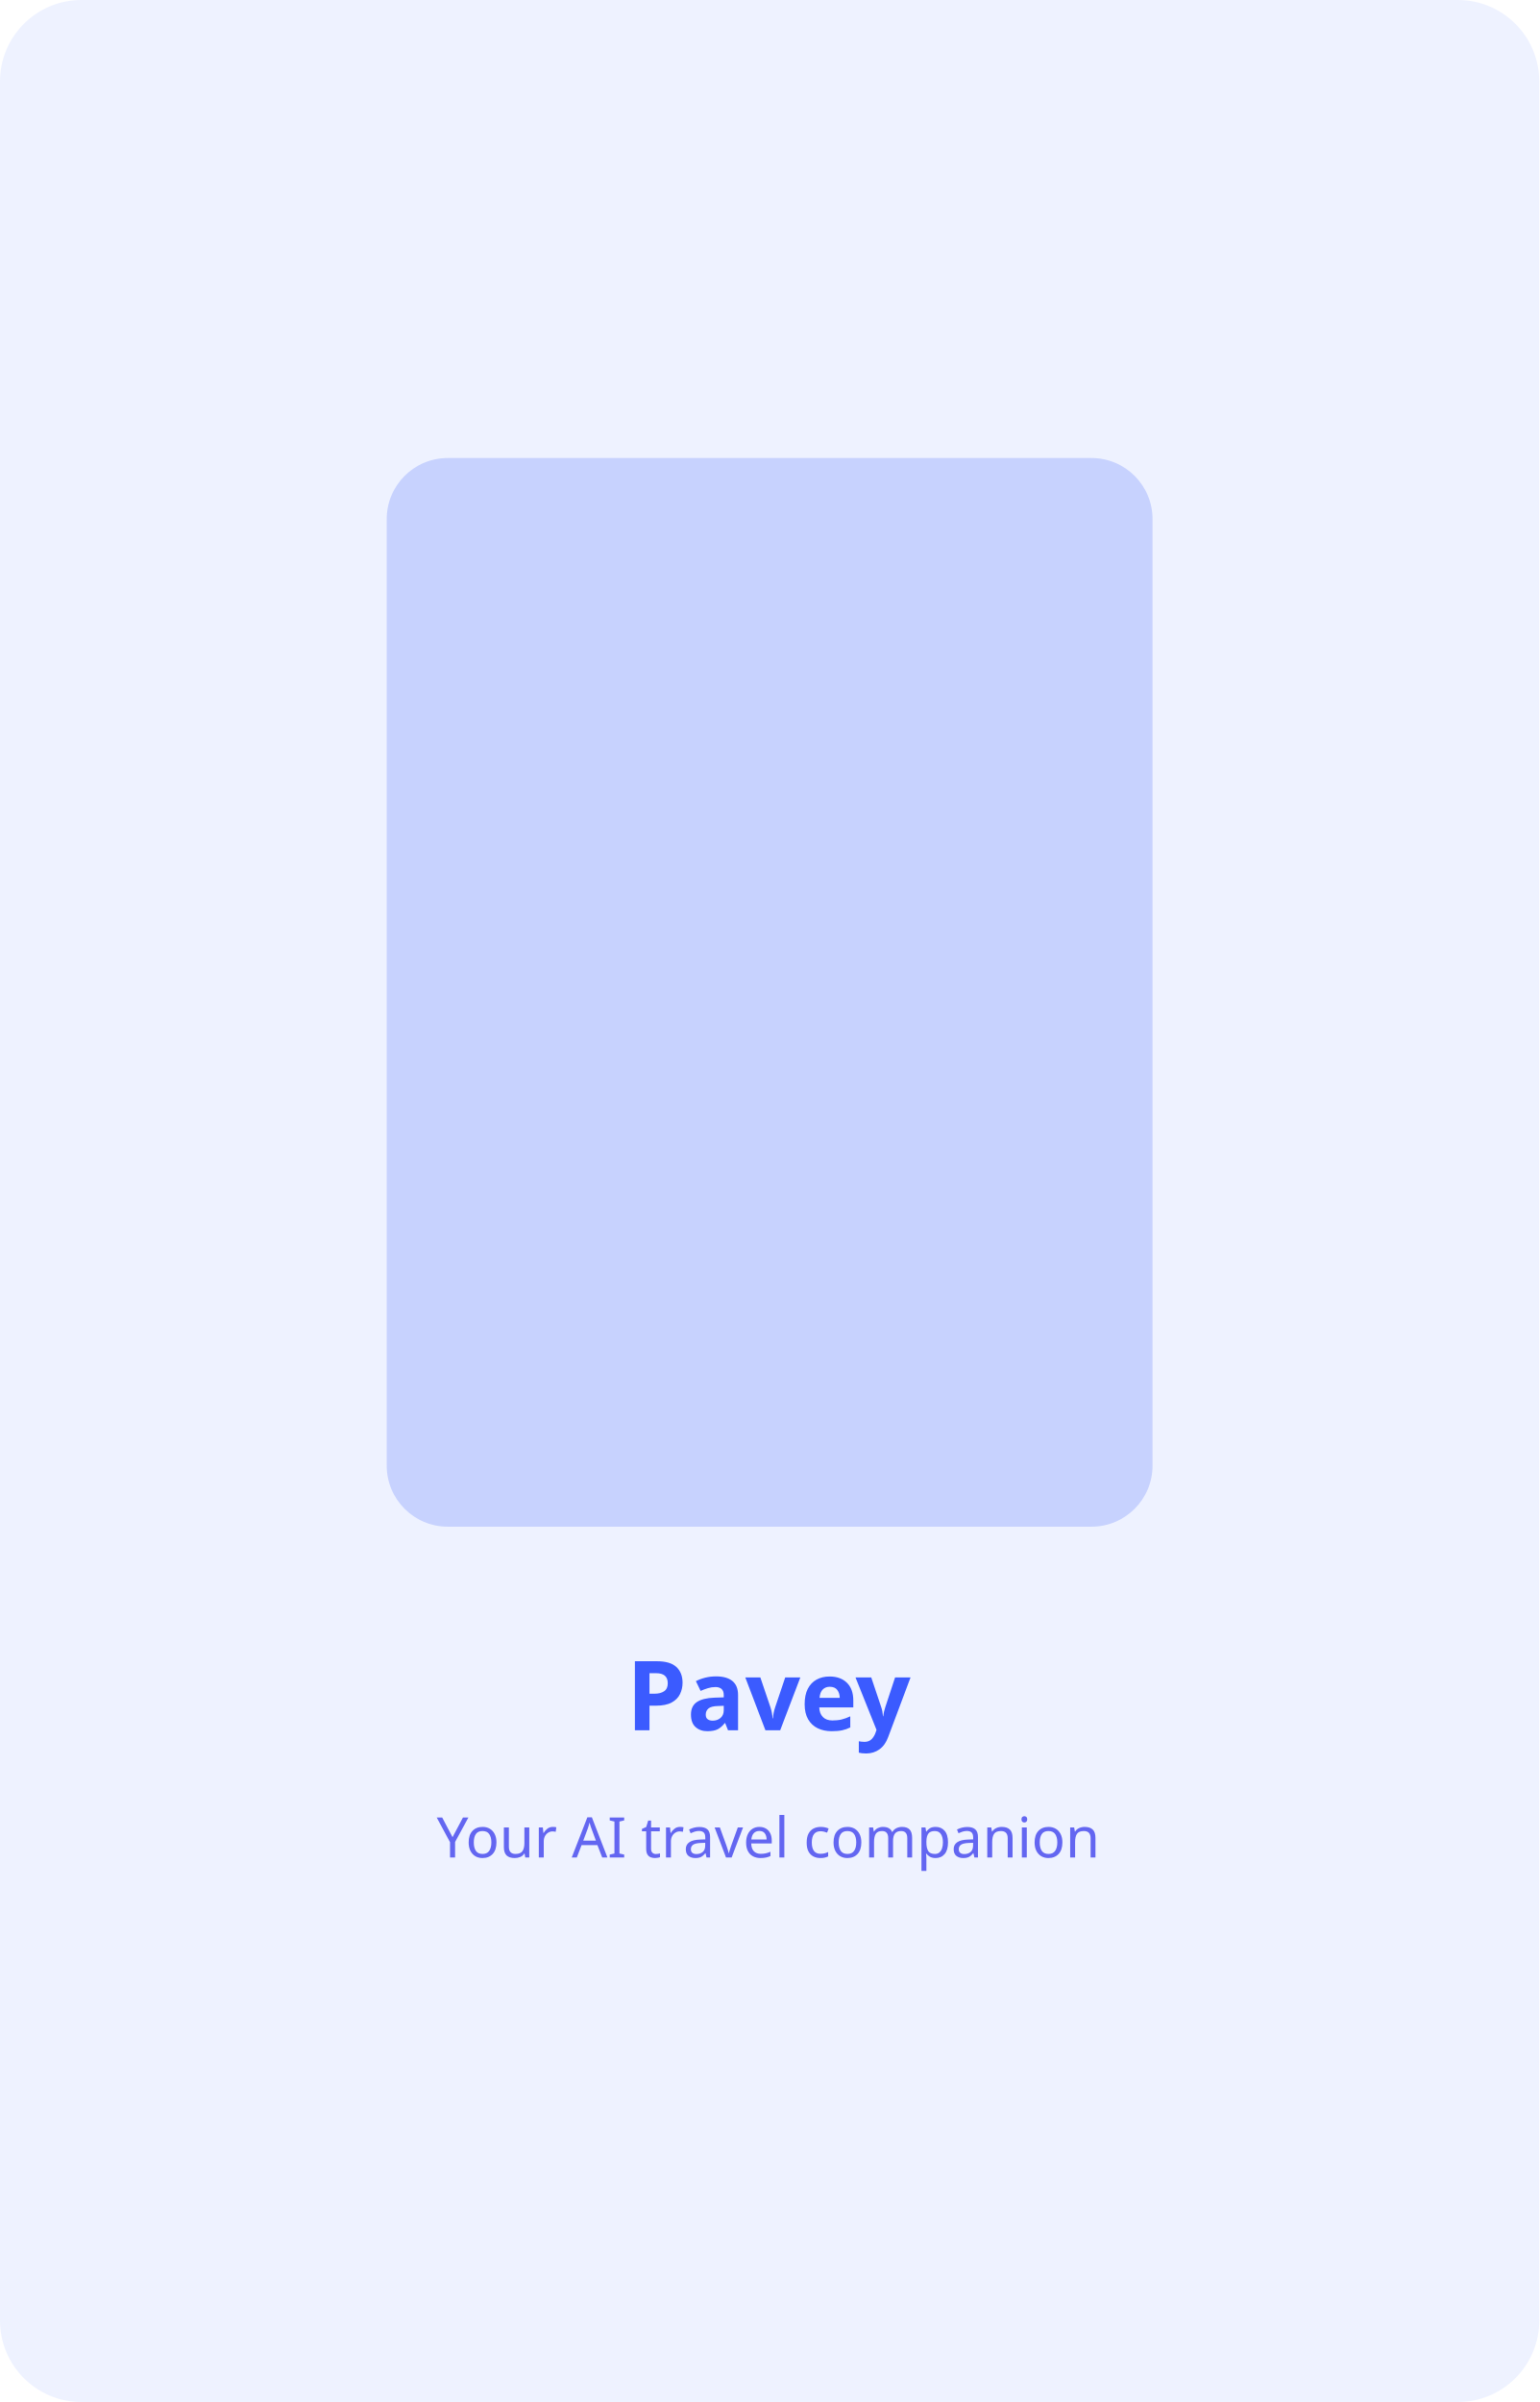
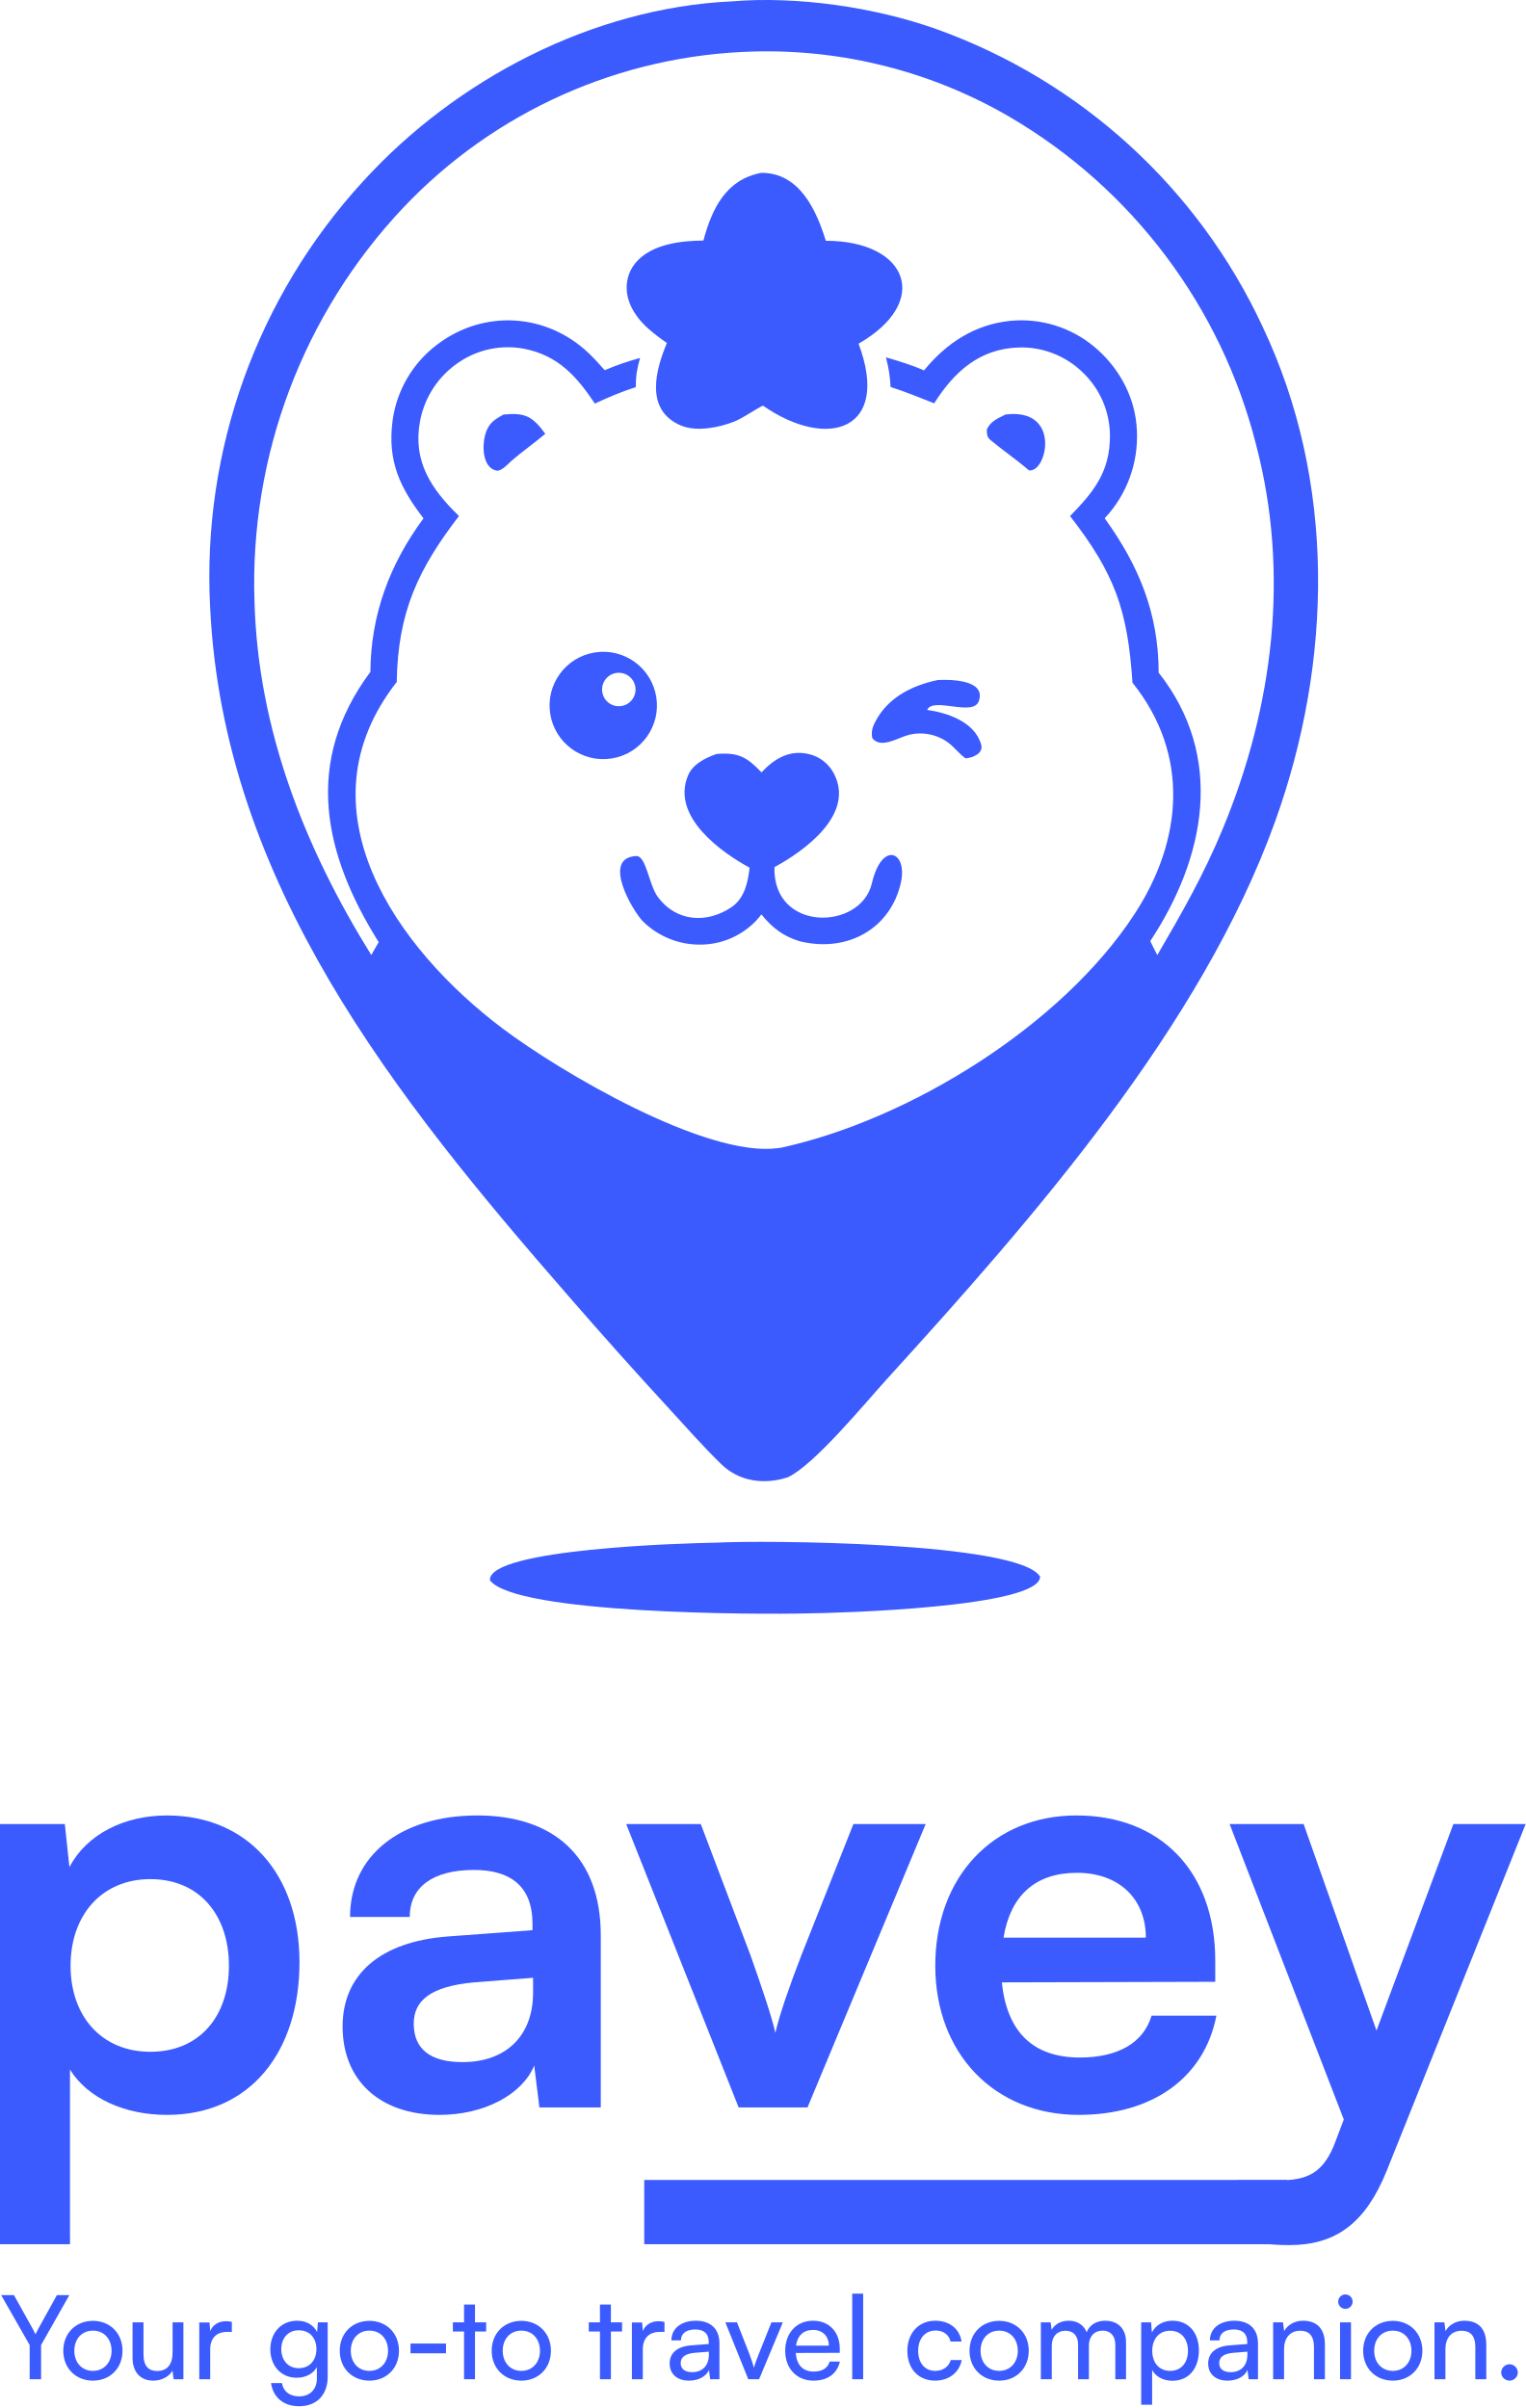
- <svg xmlns="http://www.w3.org/2000/svg" viewBox="0 0 605 944" width="605" height="944">
-   <rect width="605" height="944" fill="#EEF2FF" rx="32" />
-   <rect x="152" y="180" width="301" height="420" rx="24" fill="#C7D2FE" />
-   <text x="302" y="680" text-anchor="middle" font-family="system-ui,sans-serif" font-size="38" font-weight="700" fill="#3B5BFF">Pavey</text>
-   <text x="302" y="730" text-anchor="middle" font-family="system-ui,sans-serif" font-size="22" fill="#6366F1">Your AI travel companion</text>
+ <svg xmlns="http://www.w3.org/2000/svg" width="605" height="955" viewBox="0 0 605 955" fill="none">
+   <path d="M11.766 930.033L0.461 910.239H5.537L12.965 923.574C13.427 924.358 13.704 925.004 14.073 925.788C14.488 924.958 14.58 924.681 15.18 923.574L22.562 910.239H27.499L16.287 930.033V943.598H11.766V930.033ZM25.091 932.294C25.091 925.327 30.074 920.436 36.857 920.436C43.593 920.436 48.576 925.327 48.576 932.294C48.576 939.261 43.593 944.152 36.857 944.152C30.074 944.152 25.091 939.261 25.091 932.294ZM29.475 932.294C29.475 937 32.474 940.276 36.857 940.276C41.194 940.276 44.239 937 44.239 932.294C44.239 927.588 41.194 924.312 36.857 924.312C32.474 924.312 29.475 927.588 29.475 932.294ZM68.432 921.036H72.723V943.598H68.847L68.386 940.184C67.094 942.537 64.095 944.152 60.773 944.152C55.513 944.152 52.56 940.599 52.56 935.062V921.036H56.897V933.632C56.897 938.477 58.973 940.322 62.295 940.322C66.263 940.322 68.432 937.785 68.432 932.94V921.036ZM91.935 920.851V924.819H89.997C85.891 924.819 83.353 927.311 83.353 931.648V943.598H79.016V921.082H83.076L83.353 924.496C84.276 922.143 86.536 920.575 89.628 920.575C90.412 920.575 91.058 920.667 91.935 920.851ZM107.189 931.74C107.189 925.373 111.295 920.39 117.847 920.39C121.492 920.39 124.306 922.051 125.737 924.866L126.06 921.036H129.936V942.675C129.936 949.781 125.552 954.303 118.631 954.303C112.495 954.303 108.296 950.842 107.465 945.121H111.803C112.356 948.443 114.848 950.381 118.631 950.381C122.876 950.381 125.645 947.612 125.645 943.321V938.8C124.168 941.43 121.215 942.998 117.662 942.998C111.249 942.998 107.189 938.062 107.189 931.74ZM111.526 931.648C111.526 935.893 114.156 939.215 118.401 939.215C122.784 939.215 125.46 936.077 125.46 931.648C125.46 927.311 122.876 924.173 118.447 924.173C114.11 924.173 111.526 927.496 111.526 931.648ZM134.718 932.294C134.718 925.327 139.701 920.436 146.484 920.436C153.22 920.436 158.203 925.327 158.203 932.294C158.203 939.261 153.22 944.152 146.484 944.152C139.701 944.152 134.718 939.261 134.718 932.294ZM139.101 932.294C139.101 937 142.101 940.276 146.484 940.276C150.821 940.276 153.866 937 153.866 932.294C153.866 927.588 150.821 924.312 146.484 924.312C142.101 924.312 139.101 927.588 139.101 932.294ZM162.774 933.309V929.433H176.846V933.309H162.774ZM188.341 943.598H184.004V924.681H179.575V921.036H184.004V913.977H188.341V921.036H192.771V924.681H188.341V943.598ZM194.961 932.294C194.961 925.327 199.944 920.436 206.727 920.436C213.463 920.436 218.446 925.327 218.446 932.294C218.446 939.261 213.463 944.152 206.727 944.152C199.944 944.152 194.961 939.261 194.961 932.294ZM199.344 932.294C199.344 937 202.343 940.276 206.727 940.276C211.064 940.276 214.109 937 214.109 932.294C214.109 927.588 211.064 924.312 206.727 924.312C202.343 924.312 199.344 927.588 199.344 932.294ZM242.231 943.598H237.894V924.681H233.464V921.036H237.894V913.977H242.231V921.036H246.66V924.681H242.231V943.598ZM263.472 920.851V924.819H261.534C257.427 924.819 254.89 927.311 254.89 931.648V943.598H250.553V921.082H254.613L254.89 924.496C255.813 922.143 258.073 920.575 261.165 920.575C261.949 920.575 262.595 920.667 263.472 920.851ZM273.236 944.152C268.392 944.152 265.531 941.43 265.531 937.323C265.531 933.171 268.622 930.587 273.928 930.172L281.034 929.618V928.972C281.034 925.189 278.773 923.85 275.728 923.85C272.083 923.85 270.007 925.465 270.007 928.188H266.223C266.223 923.481 270.099 920.39 275.912 920.39C281.495 920.39 285.279 923.343 285.279 929.433V943.598H281.588L281.126 939.953C279.973 942.537 276.881 944.152 273.236 944.152ZM274.482 940.784C278.589 940.784 281.08 938.108 281.08 933.863V932.663L275.313 933.125C271.483 933.494 269.914 934.97 269.914 937.185C269.914 939.584 271.668 940.784 274.482 940.784ZM296.705 943.598L287.616 921.036H292.23L297.167 933.632C297.951 935.755 298.597 937.646 298.966 939.03C299.335 937.554 300.073 935.616 300.858 933.632L305.887 921.036H310.409L300.996 943.598H296.705ZM322.559 944.152C315.915 944.152 311.347 939.353 311.347 932.34C311.347 925.281 315.822 920.39 322.374 920.39C328.788 920.39 332.986 924.819 332.986 931.51V933.125L315.545 933.171C315.868 937.923 318.36 940.553 322.651 940.553C326.019 940.553 328.234 939.169 328.972 936.585H333.032C331.925 941.43 328.142 944.152 322.559 944.152ZM322.374 924.035C318.591 924.035 316.191 926.296 315.638 930.264H328.649C328.649 926.527 326.204 924.035 322.374 924.035ZM342.26 943.598H337.923V909.639H342.26V943.598ZM359.784 932.34C359.784 925.281 364.26 920.39 370.858 920.39C376.533 920.39 380.501 923.62 381.285 928.649H376.948C376.21 925.788 373.903 924.266 370.996 924.266C366.89 924.266 364.075 927.403 364.075 932.294C364.075 937.139 366.705 940.276 370.812 940.276C373.903 940.276 376.21 938.661 376.994 935.985H381.332C380.455 940.876 376.256 944.152 370.812 944.152C364.168 944.152 359.784 939.446 359.784 932.34ZM384.431 932.294C384.431 925.327 389.414 920.436 396.197 920.436C402.933 920.436 407.916 925.327 407.916 932.294C407.916 939.261 402.933 944.152 396.197 944.152C389.414 944.152 384.431 939.261 384.431 932.294ZM388.815 932.294C388.815 937 391.814 940.276 396.197 940.276C400.534 940.276 403.579 937 403.579 932.294C403.579 927.588 400.534 924.312 396.197 924.312C391.814 924.312 388.815 927.588 388.815 932.294ZM417.055 943.598H412.717V921.036H416.593L417.008 923.989C418.162 921.866 420.561 920.39 423.745 920.39C427.251 920.39 429.743 922.143 430.896 924.958C431.958 922.143 434.68 920.39 438.187 920.39C443.354 920.39 446.492 923.62 446.492 928.834V943.598H442.247V929.895C442.247 926.342 440.263 924.312 437.218 924.312C433.942 924.312 431.773 926.619 431.773 930.218V943.598H427.482V929.849C427.482 926.296 425.544 924.358 422.499 924.358C419.223 924.358 417.055 926.619 417.055 930.218V943.598ZM452.504 953.703V921.036H456.426L456.749 925.096C458.271 922.005 461.317 920.39 464.915 920.39C471.375 920.39 475.389 925.235 475.389 932.156C475.389 939.03 471.606 944.198 464.915 944.198C461.317 944.198 458.317 942.675 456.841 939.907V953.703H452.504ZM456.887 932.34C456.887 936.954 459.563 940.276 463.993 940.276C468.422 940.276 471.052 936.954 471.052 932.34C471.052 927.68 468.422 924.358 463.993 924.358C459.563 924.358 456.887 927.634 456.887 932.34ZM486.768 944.152C481.923 944.152 479.062 941.43 479.062 937.323C479.062 933.171 482.154 930.587 487.46 930.172L494.565 929.618V928.972C494.565 925.189 492.304 923.85 489.259 923.85C485.614 923.85 483.538 925.465 483.538 928.188H479.754C479.754 923.481 483.63 920.39 489.444 920.39C495.027 920.39 498.81 923.343 498.81 929.433V943.598H495.119L494.658 939.953C493.504 942.537 490.413 944.152 486.768 944.152ZM488.013 940.784C492.12 940.784 494.611 938.108 494.611 933.863V932.663L488.844 933.125C485.014 933.494 483.446 934.97 483.446 937.185C483.446 939.584 485.199 940.784 488.013 940.784ZM509.154 943.598H504.817V921.036H508.738L509.2 924.496C510.63 921.913 513.491 920.39 516.674 920.39C522.626 920.39 525.349 924.035 525.349 929.802V943.598H521.012V930.771C521.012 926.204 518.889 924.358 515.567 924.358C511.507 924.358 509.154 927.265 509.154 931.648V943.598ZM533.478 915.684C531.91 915.684 530.618 914.392 530.618 912.823C530.618 911.208 531.91 909.962 533.478 909.962C535.047 909.962 536.339 911.208 536.339 912.823C536.339 914.392 535.047 915.684 533.478 915.684ZM531.356 943.598V921.036H535.693V943.598H531.356ZM540.513 932.294C540.513 925.327 545.496 920.436 552.279 920.436C559.015 920.436 563.998 925.327 563.998 932.294C563.998 939.261 559.015 944.152 552.279 944.152C545.496 944.152 540.513 939.261 540.513 932.294ZM544.896 932.294C544.896 937 547.896 940.276 552.279 940.276C556.616 940.276 559.661 937 559.661 932.294C559.661 927.588 556.616 924.312 552.279 924.312C547.896 924.312 544.896 927.588 544.896 932.294ZM573.136 943.598H568.799V921.036H572.721L573.183 924.496C574.613 921.913 577.474 920.39 580.657 920.39C586.609 920.39 589.331 924.035 589.331 929.802V943.598H584.994V930.771C584.994 926.204 582.872 924.358 579.55 924.358C575.49 924.358 573.136 927.265 573.136 931.648V943.598ZM598.568 944.152C596.769 944.152 595.246 942.675 595.246 940.922C595.246 939.123 596.769 937.646 598.568 937.646C600.322 937.646 601.844 939.123 601.844 940.922C601.844 942.675 600.322 944.152 598.568 944.152Z" fill="#3B5BFF" />
+   <path d="M0 887.89V723.412H25.707L27.527 740.474C34.352 727.507 49.139 720 66.201 720C97.822 720 118.752 742.977 118.752 778.238C118.752 813.272 99.642 838.752 66.201 838.752C49.366 838.752 34.806 832.154 27.754 820.78V887.89H0ZM27.982 779.603C27.982 799.85 40.494 813.727 59.603 813.727C79.168 813.727 90.77 799.623 90.77 779.603C90.77 759.584 79.168 745.252 59.603 745.252C40.494 745.252 27.982 759.356 27.982 779.603Z" fill="#3B5BFF" />
+   <path d="M174.292 838.752C150.405 838.752 135.846 824.875 135.846 803.718C135.846 783.016 150.86 770.049 177.477 768.001L211.146 765.499V762.996C211.146 747.754 202.046 741.612 187.942 741.612C171.562 741.612 162.462 748.437 162.462 760.266H138.803C138.803 735.925 158.822 720 189.307 720C219.563 720 238.218 736.38 238.218 767.546V835.794H213.876L211.828 819.187C207.051 830.789 191.809 838.752 174.292 838.752ZM183.392 817.822C200.454 817.822 211.373 807.585 211.373 790.296V784.381L187.942 786.201C170.652 787.793 164.055 793.48 164.055 802.58C164.055 812.817 170.88 817.822 183.392 817.822Z" fill="#3B5BFF" />
+   <path d="M292.889 835.794L248.3 723.412H277.874L297.439 775.053C302.216 788.476 306.084 800.078 307.449 806.22C309.041 799.168 313.136 787.338 317.913 775.053L338.388 723.412H367.052L320.188 835.794H292.889Z" fill="#3B5BFF" />
+   <path d="M427.729 838.752C394.287 838.752 370.855 814.41 370.855 779.603C370.855 744.342 393.832 720 426.819 720C460.488 720 481.872 742.522 481.872 777.556V785.973L397.245 786.201C399.292 805.993 409.757 816.002 428.184 816.002C443.426 816.002 453.435 810.087 456.62 799.395H482.327C477.55 823.965 457.075 838.752 427.729 838.752ZM427.046 742.749C410.667 742.749 400.657 751.622 397.927 768.456H454.345C454.345 752.987 443.653 742.749 427.046 742.749Z" fill="#3B5BFF" />
+   <path d="M490.526 887.89V864.686H507.133C518.053 864.686 524.877 862.183 529.655 848.989L532.84 840.572L487.568 723.412H516.915L545.807 805.31L576.291 723.412H604.955L549.902 860.818C541.484 881.748 529.655 890.393 511.228 890.393C503.493 890.393 496.668 889.483 490.526 887.89Z" fill="#3B5BFF" />
+   <rect x="255.453" y="864.559" width="254.846" height="25.485" fill="#3B5BFF" />
+   <rect y="887.616" width="27.754" height="2.427" fill="#3B5BFF" />
+   <path d="M290.191 0.536C316.11 -1.611 346.713 2.822 371.15 11.484C428.381 31.938 475.033 74.477 500.665 129.586C529.849 191.168 528.391 262.447 505.625 325.76C476.274 407.369 409.416 483.461 351.644 546.967C343.004 556.466 322.954 580.918 312.408 585.878C303.076 588.909 293.135 587.651 285.94 580.635C278.9 573.763 272.357 566.359 265.711 559.099C252.155 544.379 238.816 529.455 225.697 514.341C156.891 435.393 88.475 350.134 83.317 240.751C80.069 178.613 101.923 117.777 143.969 71.912C180.88 31.394 235.064 3.09 290.191 0.536ZM147.23 378.766C148.17 377.105 149.159 375.257 150.174 373.661C128.241 338.739 120.249 302.224 146.861 266.47C147.045 243.709 154.504 223.752 167.93 205.576C158.627 193.488 153.583 182.887 155.646 166.968C157.249 154.79 163.727 143.784 173.595 136.47C191.943 122.691 216.559 124.198 233.224 139.872C235.593 142.1 237.638 144.38 239.781 146.824C244.933 144.658 248.363 143.475 253.813 141.962C252.582 146.123 252.1 149.136 252.105 153.525C245.934 155.551 241.815 157.31 235.878 160.056C228.735 149.367 221.41 141.058 208.013 138.355C198.994 136.596 189.647 138.495 182.029 143.633C173.968 148.987 168.402 157.361 166.586 166.865C163.498 182.922 171.043 194.041 181.994 204.646C165.817 225.701 157.744 242.793 157.322 270.463C117.819 320.871 157.245 376.274 199.387 407.965C222.127 425.066 279.857 459.154 308.437 455.352C308.916 455.291 309.394 455.219 309.871 455.147C360.719 444.007 420.999 406.77 449.867 362.501C469.009 333.15 471.863 299.221 449.041 270.742C447.168 241.985 442.025 227.498 424.296 204.666C433.634 195.124 440.157 187.115 440.113 172.819C440.091 163.397 436.256 154.386 429.478 147.844C422.761 141.215 413.65 137.591 404.218 137.797C388.486 138.212 378.428 147.341 370.416 159.952C364.842 157.766 358.793 155.26 353.133 153.48C352.899 149.211 352.415 145.877 351.277 141.724C355.623 142.92 362.229 145.021 366.386 146.898C375.309 136.021 386.486 128.65 400.776 127.229C412.658 126.125 424.496 129.767 433.706 137.359C443.117 145.162 449.523 156.261 450.643 168.514C451.862 181.151 447.977 193.751 439.853 203.505C439.265 204.202 438.655 204.88 438.029 205.539C451.541 224.273 459.399 243.189 459.432 266.765C485.829 300.263 477.959 340.151 456.102 373.23C457.011 375.064 457.919 376.994 458.9 378.779C468.771 361.842 477.244 347.005 484.804 328.805C504.893 280.434 511.46 227.42 498.071 176.423C484.255 121.752 449.074 74.912 400.422 46.404C369.64 28.455 334.456 19.462 298.837 20.436C246.11 21.798 196.097 44.101 159.849 82.416C120.156 124.542 98.938 180.781 100.915 238.628C102.293 289.254 120.777 336.186 147.23 378.766Z" fill="#3B5BFF" />
+   <path d="M301.927 68.547C316.936 68.512 323.646 83.14 327.447 95.49C360.077 95.522 369.392 119.683 340.44 136.304C353.295 170.561 328.323 178.756 302.541 160.894C300.86 161.492 294.332 165.974 291.142 167.198C285.062 169.575 276.129 171.409 269.831 168.686C255.533 162.507 260.03 146.584 264.435 136.024C262.05 134.401 259.754 132.65 257.558 130.779C252.893 126.799 248.875 121.25 248.509 114.94C248.229 110.621 249.81 106.39 252.852 103.313C259.294 96.68 270.205 95.483 278.91 95.393C282.342 82.639 287.917 71.121 301.927 68.547Z" fill="#3B5BFF" />
+   <path d="M301.959 306.309C307.05 300.861 313.251 297.115 321.076 299.152C325.174 300.204 328.635 302.941 330.602 306.686C339.205 322.884 319.053 337.414 307.087 343.905C306.369 369.804 341.309 369.072 345.702 350.372C349.731 333.218 359.89 337.75 357.258 349.86C353.321 367.975 336.419 377.972 317.215 373.329C310.652 371.4 306.138 367.907 301.92 362.651C301.242 363.556 300.509 364.418 299.725 365.233C294.045 371.143 286.231 374.526 278.034 374.625C269.396 374.793 261.057 371.463 254.91 365.393C251.153 361.624 238.242 340.215 252.252 339.503C256.25 339.3 257.241 350.853 260.874 355.764C268.138 365.58 280.287 366.418 290.116 359.731C295.311 356.128 296.585 349.769 297.228 344.127C286.391 338.214 265.88 323.98 272.84 307.492C274.716 303.048 279.668 300.574 284.118 299.03C292.76 298.296 296.17 300.264 301.959 306.309Z" fill="#3B5BFF" />
+   <path d="M235.886 258.755C247.494 256.924 258.39 264.848 260.228 276.456C262.065 288.063 254.148 298.964 242.541 300.808C230.925 302.654 220.013 294.729 218.174 283.112C216.336 271.494 224.267 260.586 235.886 258.755ZM247.731 279.654C251.161 278.349 252.88 274.505 251.567 271.078C250.253 267.65 246.405 265.941 242.981 267.264C239.569 268.581 237.866 272.412 239.176 275.828C240.485 279.244 244.312 280.955 247.731 279.654Z" fill="#3B5BFF" />
+   <path d="M371.861 269.692C376.552 269.45 391.072 269.453 388.139 278.019C385.95 284.41 370.011 276.229 367.632 281.547C374.907 282.565 386.555 285.965 389.087 295.423C389.957 298.672 385.958 300.493 382.904 300.771C381.042 299.589 378.8 296.9 376.965 295.313C372.434 291.394 366.025 289.976 360.259 291.472C355.977 292.583 349.351 297.095 345.878 292.764C345.275 289.742 346.198 287.672 347.714 285.056C352.847 276.203 362.18 271.705 371.861 269.692Z" fill="#3B5BFF" />
+   <path d="M398.695 164.398C421.055 161.607 415.097 187.75 407.992 186.534C402.824 182.094 397.819 178.743 392.69 174.48C391.256 173.288 391.291 171.839 391.302 170.289C392.853 167.002 395.522 166 398.695 164.398Z" fill="#3B5BFF" />
+   <path d="M199.678 164.406C208.309 163.548 211.167 165.172 216.217 172.034C211.885 175.716 207.243 178.93 202.709 182.854C201.458 184.028 198.695 187.032 196.845 186.641C191.285 185.468 191.13 176.817 192.388 172.419C193.676 167.922 195.75 166.537 199.678 164.406Z" fill="#3B5BFF" />
+   <path d="M283.952 611.815C302.214 610.778 403.914 611.46 412.426 625.276C412.409 637.557 331.406 639.758 320.823 639.841C300.304 640.423 204.284 640.085 194.277 626.739C193.322 614.209 272.095 611.97 283.952 611.815Z" fill="#3B5BFF" />
</svg>
